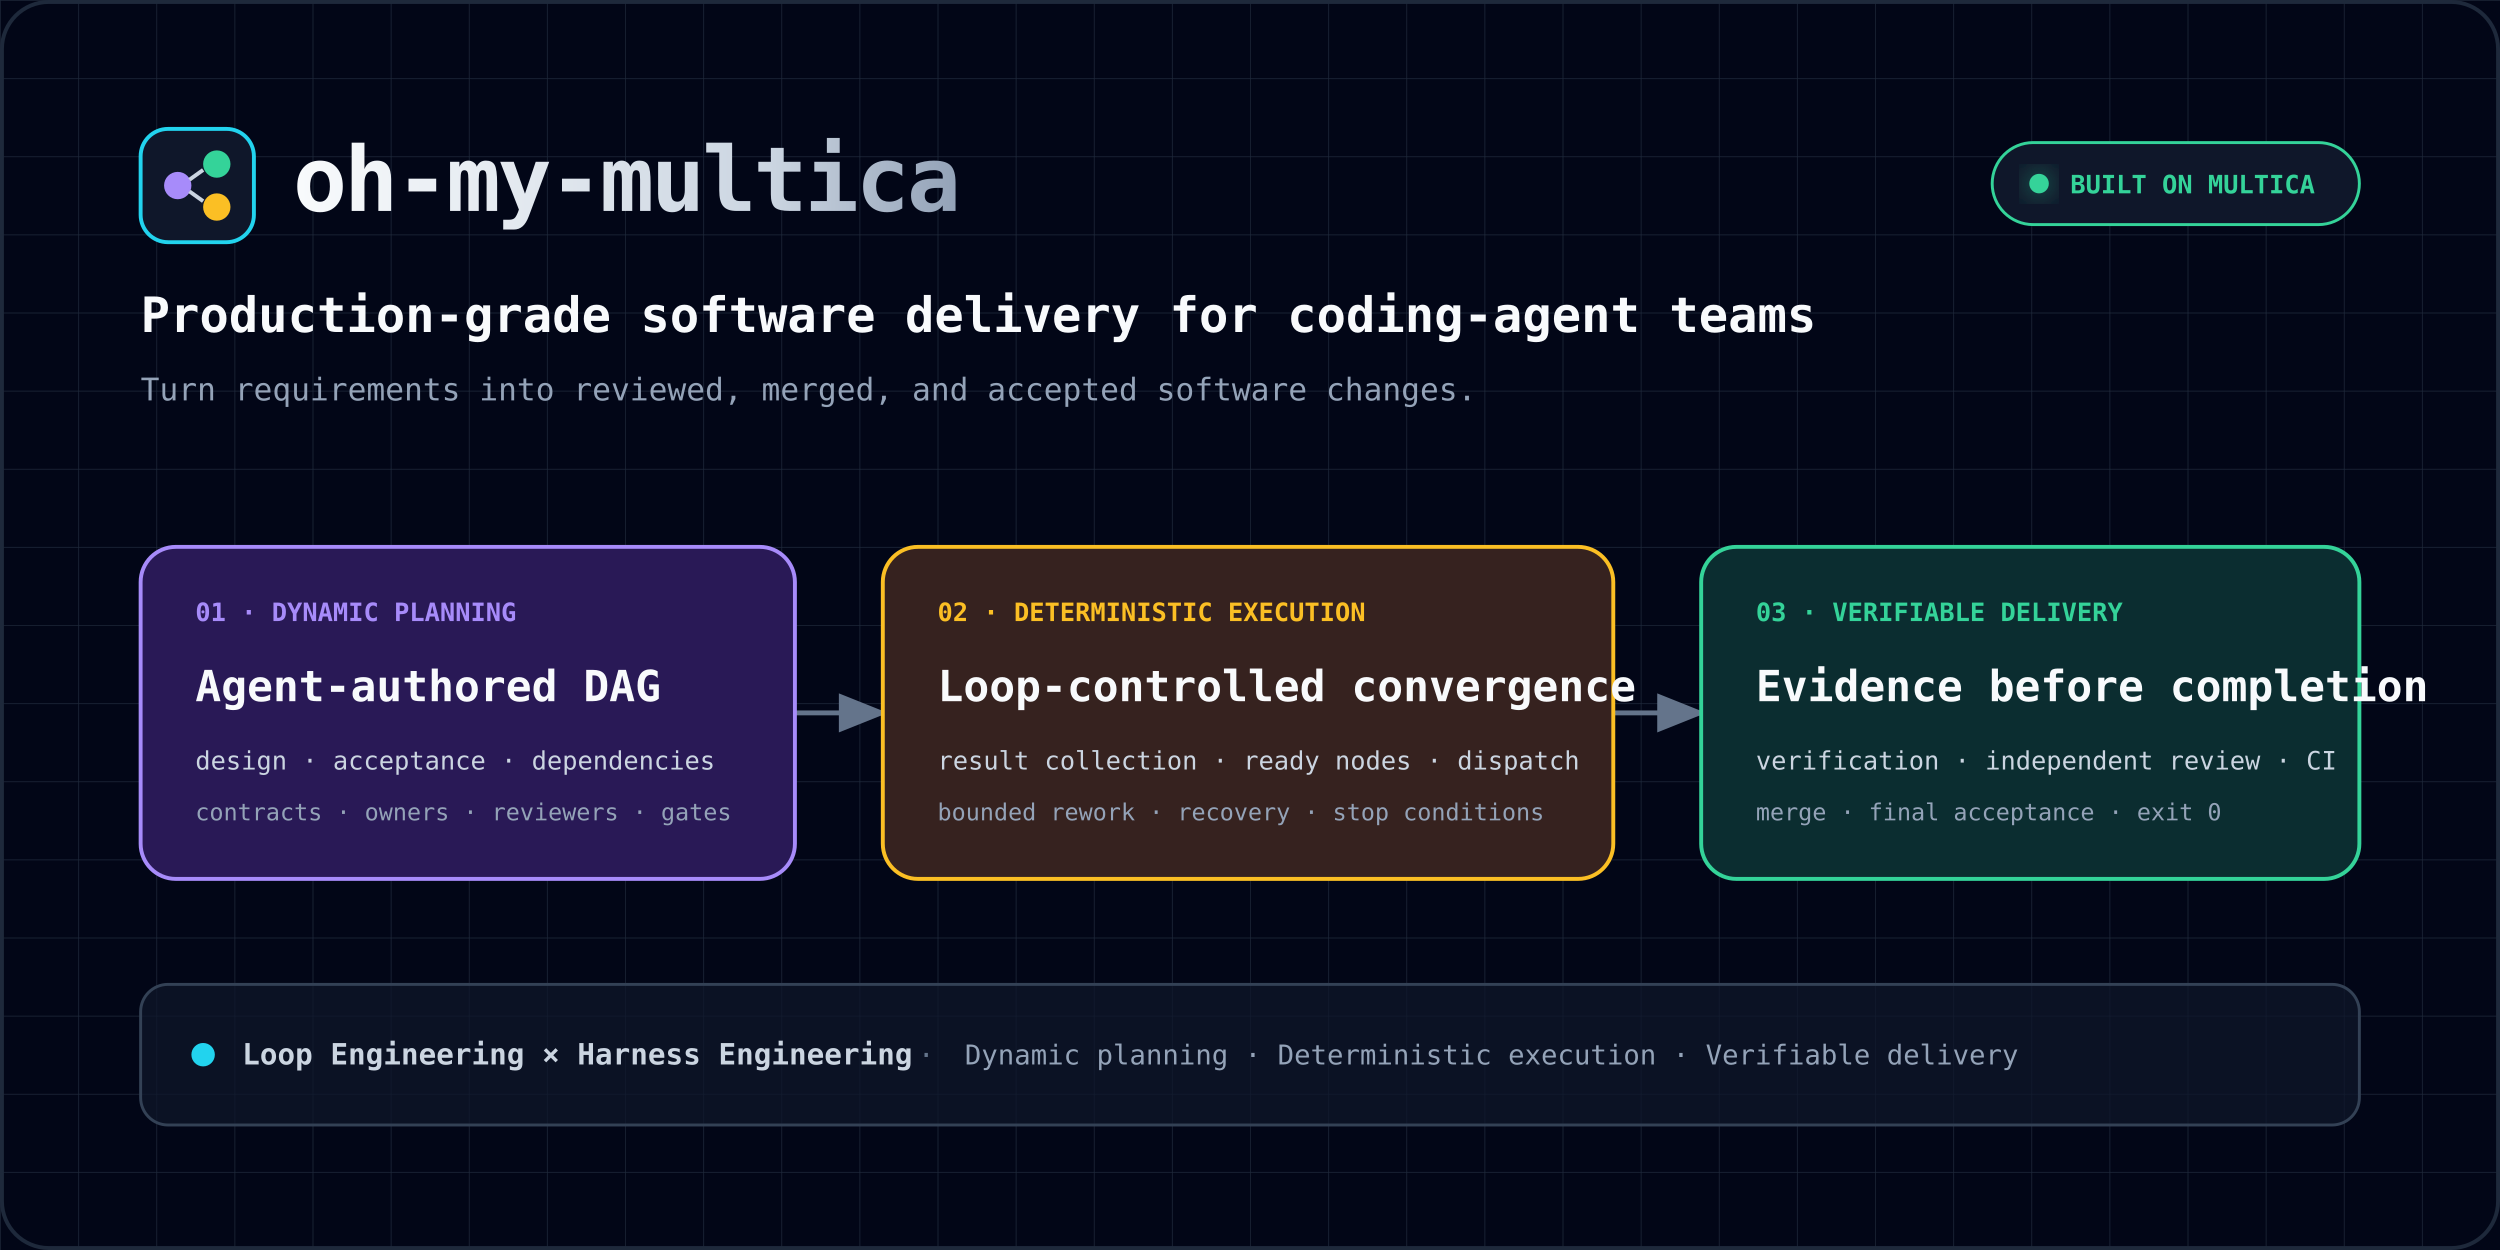
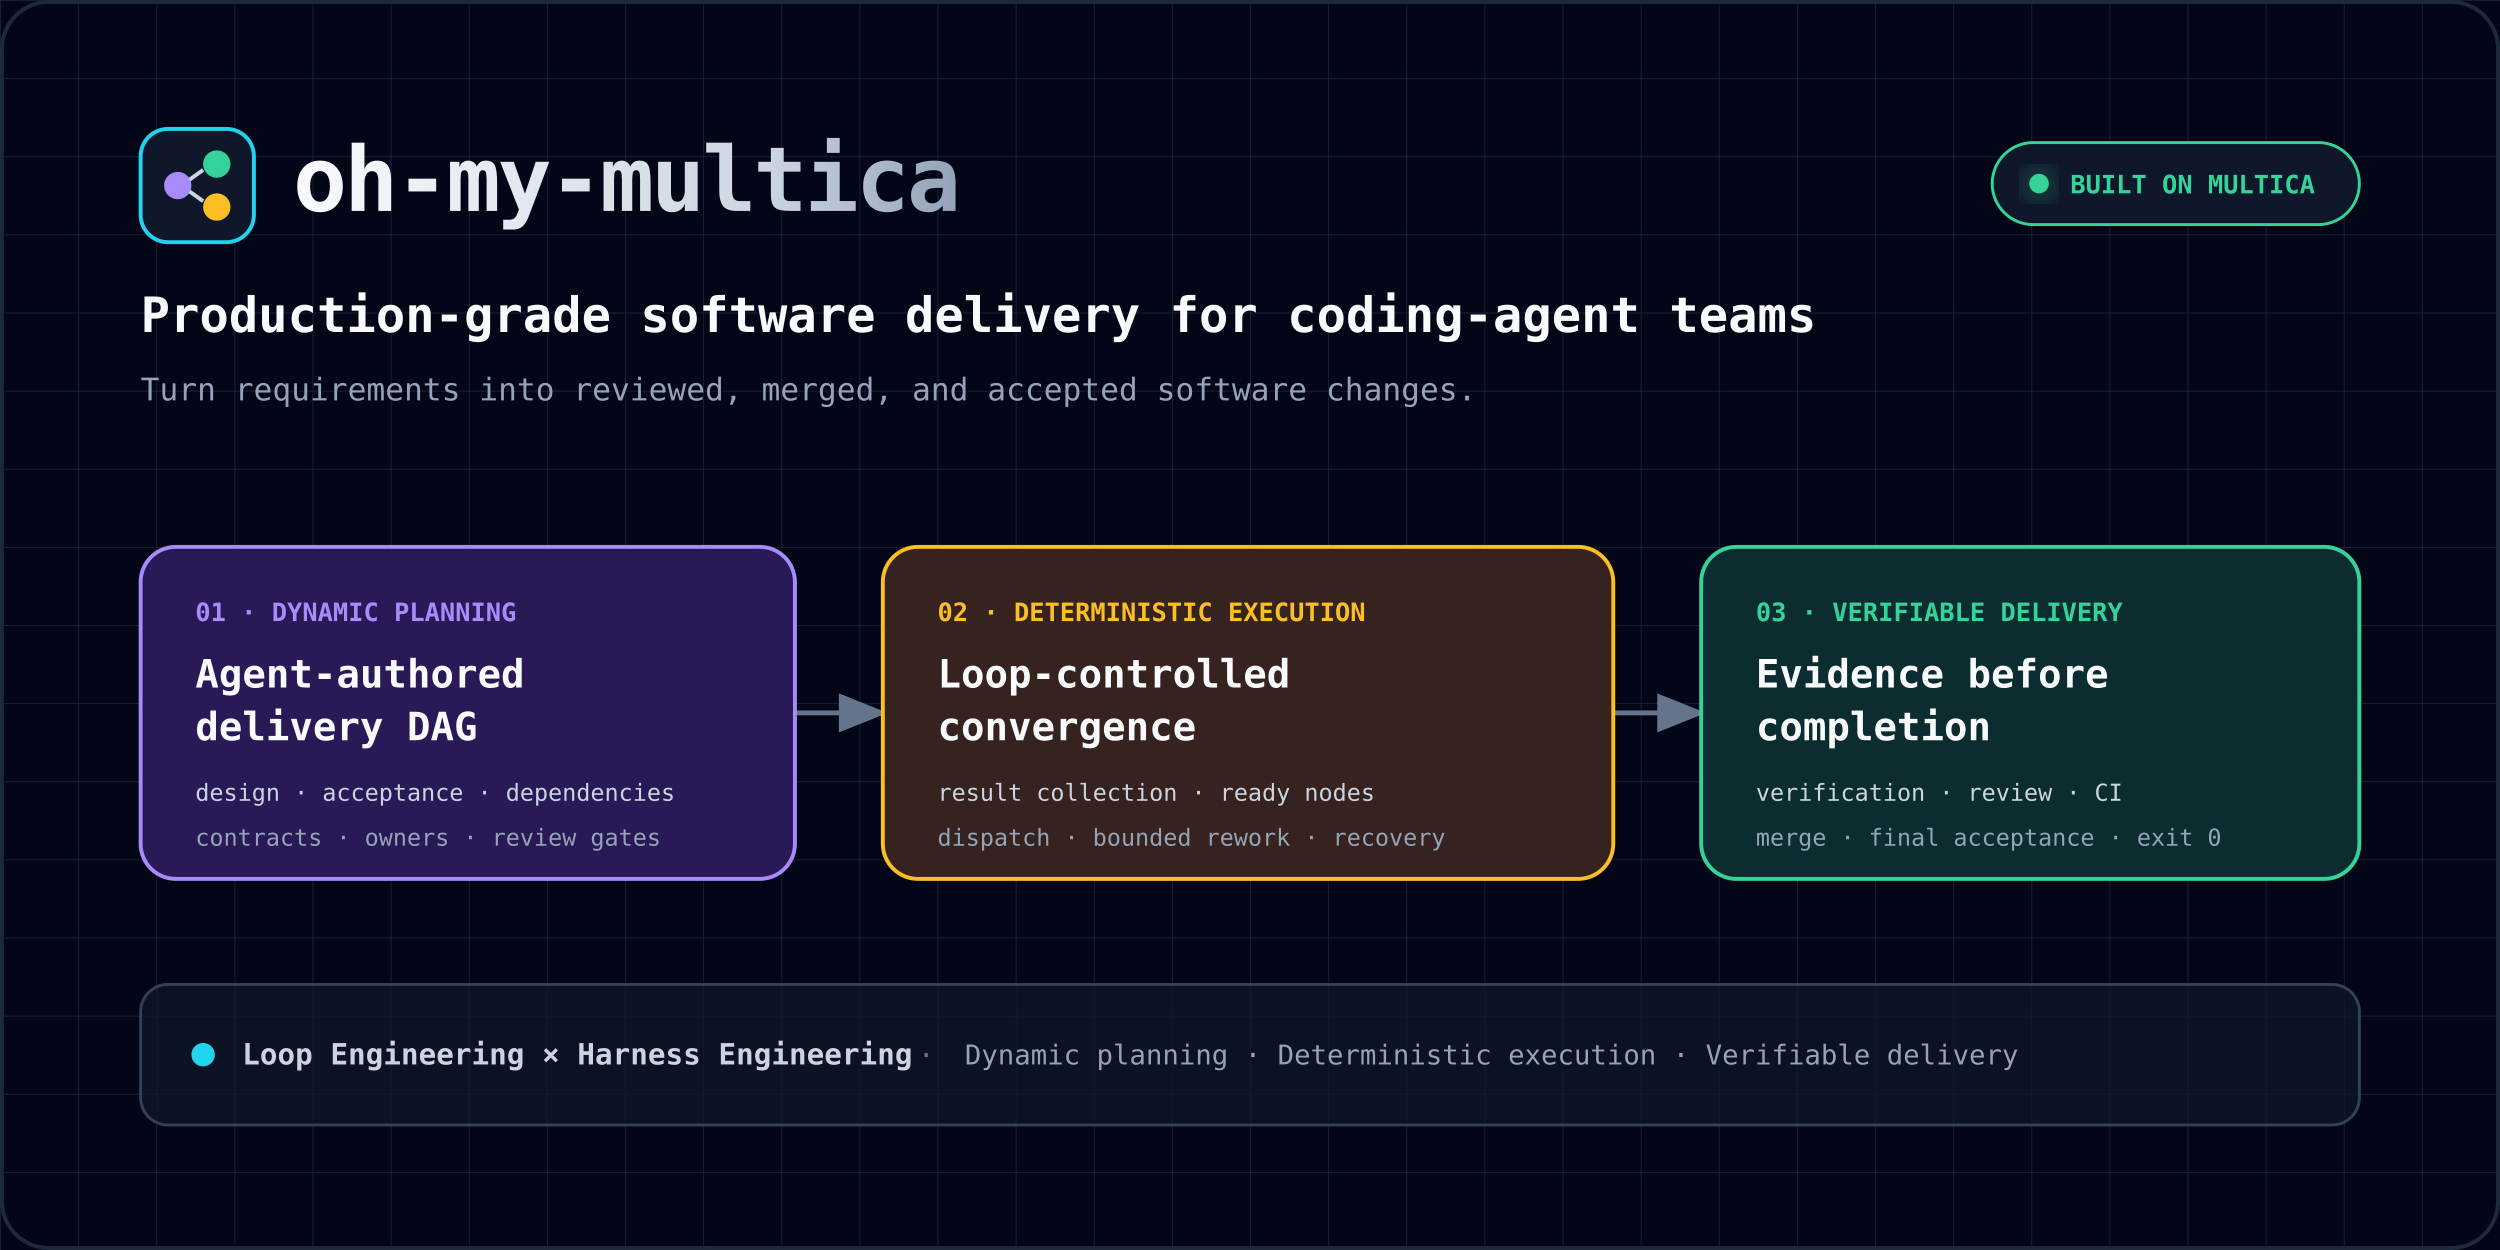
- <svg xmlns="http://www.w3.org/2000/svg" viewBox="0 0 1280 640" role="img" aria-labelledby="title desc" font-family="JetBrains Mono, SFMono-Regular, Consolas, monospace">
+ <svg xmlns="http://www.w3.org/2000/svg" viewBox="0 0 1280 640" role="img" aria-labelledby="title desc" font-family="Menlo, Monaco, Consolas, monospace">
  <defs>
    <pattern id="grid" width="40" height="40" patternUnits="userSpaceOnUse">
      <path d="M 40 0 L 0 0 0 40" fill="none" stroke="#1e293b" stroke-width="0.7" />
    </pattern>
    <linearGradient id="title-gradient" x1="0" x2="1">
      <stop offset="0" stop-color="#f8fafc" />
      <stop offset="0.72" stop-color="#cbd5e1" />
      <stop offset="1" stop-color="#94a3b8" />
    </linearGradient>
    <marker id="arrow" markerWidth="10" markerHeight="8" refX="9" refY="4" orient="auto">
      <polygon points="0 0, 10 4, 0 8" fill="#64748b" />
    </marker>
    <filter id="glow-cyan" x="-50%" y="-50%" width="200%" height="200%">
      <feGaussianBlur stdDeviation="8" result="blur" />
      <feMerge>
        <feMergeNode in="blur" />
        <feMergeNode in="SourceGraphic" />
      </feMerge>
    </filter>
  </defs>
  <rect width="1280" height="640" fill="#020617" />
  <rect width="1280" height="640" fill="url(#grid)" />
  <rect x="1" y="1" width="1278" height="638" rx="24" fill="none" stroke="#1e293b" stroke-width="2" />
  <rect x="72" y="66" width="58" height="58" rx="14" fill="#0f172a" stroke="#22d3ee" stroke-width="2" />
  <circle cx="91" cy="95" r="7" fill="#a78bfa" />
  <circle cx="111" cy="84" r="7" fill="#34d399" />
  <circle cx="111" cy="106" r="7" fill="#fbbf24" />
  <path d="M 97 92 L 104 87 M 97 98 L 104 103" fill="none" stroke="#cbd5e1" stroke-width="2" />
  <text x="150" y="108" fill="url(#title-gradient)" font-size="46" font-weight="700" letter-spacing="-1.5">oh-my-multica</text>
  <rect x="1020" y="73" width="188" height="42" rx="21" fill="#0f172a" stroke="#34d399" stroke-width="1.5" />
  <circle cx="1044" cy="94" r="5" fill="#34d399" filter="url(#glow-cyan)" />
  <text x="1060" y="99" fill="#34d399" font-size="13" font-weight="700">BUILT ON MULTICA</text>
  <text x="72" y="170" fill="#f8fafc" font-size="25" font-weight="600">Production-grade software delivery for coding-agent teams</text>
  <text x="72" y="205" fill="#94a3b8" font-size="16">Turn requirements into reviewed, merged, and accepted software changes.</text>
  <path d="M 407 365 L 452 365" fill="none" stroke="#64748b" stroke-width="2.5" marker-end="url(#arrow)" />
  <path d="M 826 365 L 871 365" fill="none" stroke="#64748b" stroke-width="2.5" marker-end="url(#arrow)" />
  <rect x="72" y="280" width="335" height="170" rx="18" fill="#0f172a" />
  <rect x="72" y="280" width="335" height="170" rx="18" fill="rgba(76,29,149,0.42)" stroke="#a78bfa" stroke-width="2" />
  <text x="100" y="318" fill="#a78bfa" font-size="13" font-weight="700">01 · DYNAMIC PLANNING</text>
-   <text x="100" y="359" fill="#f8fafc" font-size="22" font-weight="700">Agent-authored DAG</text>
-   <text x="100" y="394" fill="#cbd5e1" font-size="13">design · acceptance · dependencies</text>
-   <text x="100" y="420" fill="#94a3b8" font-size="12">contracts · owners · reviewers · gates</text>
+   <text x="100" y="352" fill="#f8fafc" font-size="20" font-weight="700">Agent-authored</text>
+   <text x="100" y="379" fill="#f8fafc" font-size="20" font-weight="700">delivery DAG</text>
+   <text x="100" y="410" fill="#cbd5e1" font-size="12">design · acceptance · dependencies</text>
+   <text x="100" y="433" fill="#94a3b8" font-size="12">contracts · owners · review gates</text>
  <rect x="452" y="280" width="374" height="170" rx="18" fill="#0f172a" />
  <rect x="452" y="280" width="374" height="170" rx="18" fill="rgba(120,53,15,0.38)" stroke="#fbbf24" stroke-width="2" />
  <text x="480" y="318" fill="#fbbf24" font-size="13" font-weight="700">02 · DETERMINISTIC EXECUTION</text>
-   <text x="480" y="359" fill="#f8fafc" font-size="22" font-weight="700">Loop-controlled convergence</text>
-   <text x="480" y="394" fill="#cbd5e1" font-size="13">result collection · ready nodes · dispatch</text>
-   <text x="480" y="420" fill="#94a3b8" font-size="12">bounded rework · recovery · stop conditions</text>
+   <text x="480" y="352" fill="#f8fafc" font-size="20" font-weight="700">Loop-controlled</text>
+   <text x="480" y="379" fill="#f8fafc" font-size="20" font-weight="700">convergence</text>
+   <text x="480" y="410" fill="#cbd5e1" font-size="12">result collection · ready nodes</text>
+   <text x="480" y="433" fill="#94a3b8" font-size="12">dispatch · bounded rework · recovery</text>
  <rect x="871" y="280" width="337" height="170" rx="18" fill="#0f172a" />
  <rect x="871" y="280" width="337" height="170" rx="18" fill="rgba(6,78,59,0.42)" stroke="#34d399" stroke-width="2" />
  <text x="899" y="318" fill="#34d399" font-size="13" font-weight="700">03 · VERIFIABLE DELIVERY</text>
-   <text x="899" y="359" fill="#f8fafc" font-size="22" font-weight="700">Evidence before completion</text>
-   <text x="899" y="394" fill="#cbd5e1" font-size="13">verification · independent review · CI</text>
-   <text x="899" y="420" fill="#94a3b8" font-size="12">merge · final acceptance · exit 0</text>
+   <text x="899" y="352" fill="#f8fafc" font-size="20" font-weight="700">Evidence before</text>
+   <text x="899" y="379" fill="#f8fafc" font-size="20" font-weight="700">completion</text>
+   <text x="899" y="410" fill="#cbd5e1" font-size="12">verification · review · CI</text>
+   <text x="899" y="433" fill="#94a3b8" font-size="12">merge · final acceptance · exit 0</text>
  <rect x="72" y="504" width="1136" height="72" rx="14" fill="rgba(15,23,42,0.72)" stroke="#334155" stroke-width="1.5" />
  <circle cx="104" cy="540" r="6" fill="#22d3ee" />
  <text x="124" y="545" fill="#cbd5e1" font-size="15" font-weight="700">Loop Engineering × Harness Engineering</text>
  <text x="470" y="545" fill="#64748b" font-size="14">·</text>
  <text x="494" y="545" fill="#94a3b8" font-size="14">Dynamic planning · Deterministic execution · Verifiable delivery</text>
</svg>
